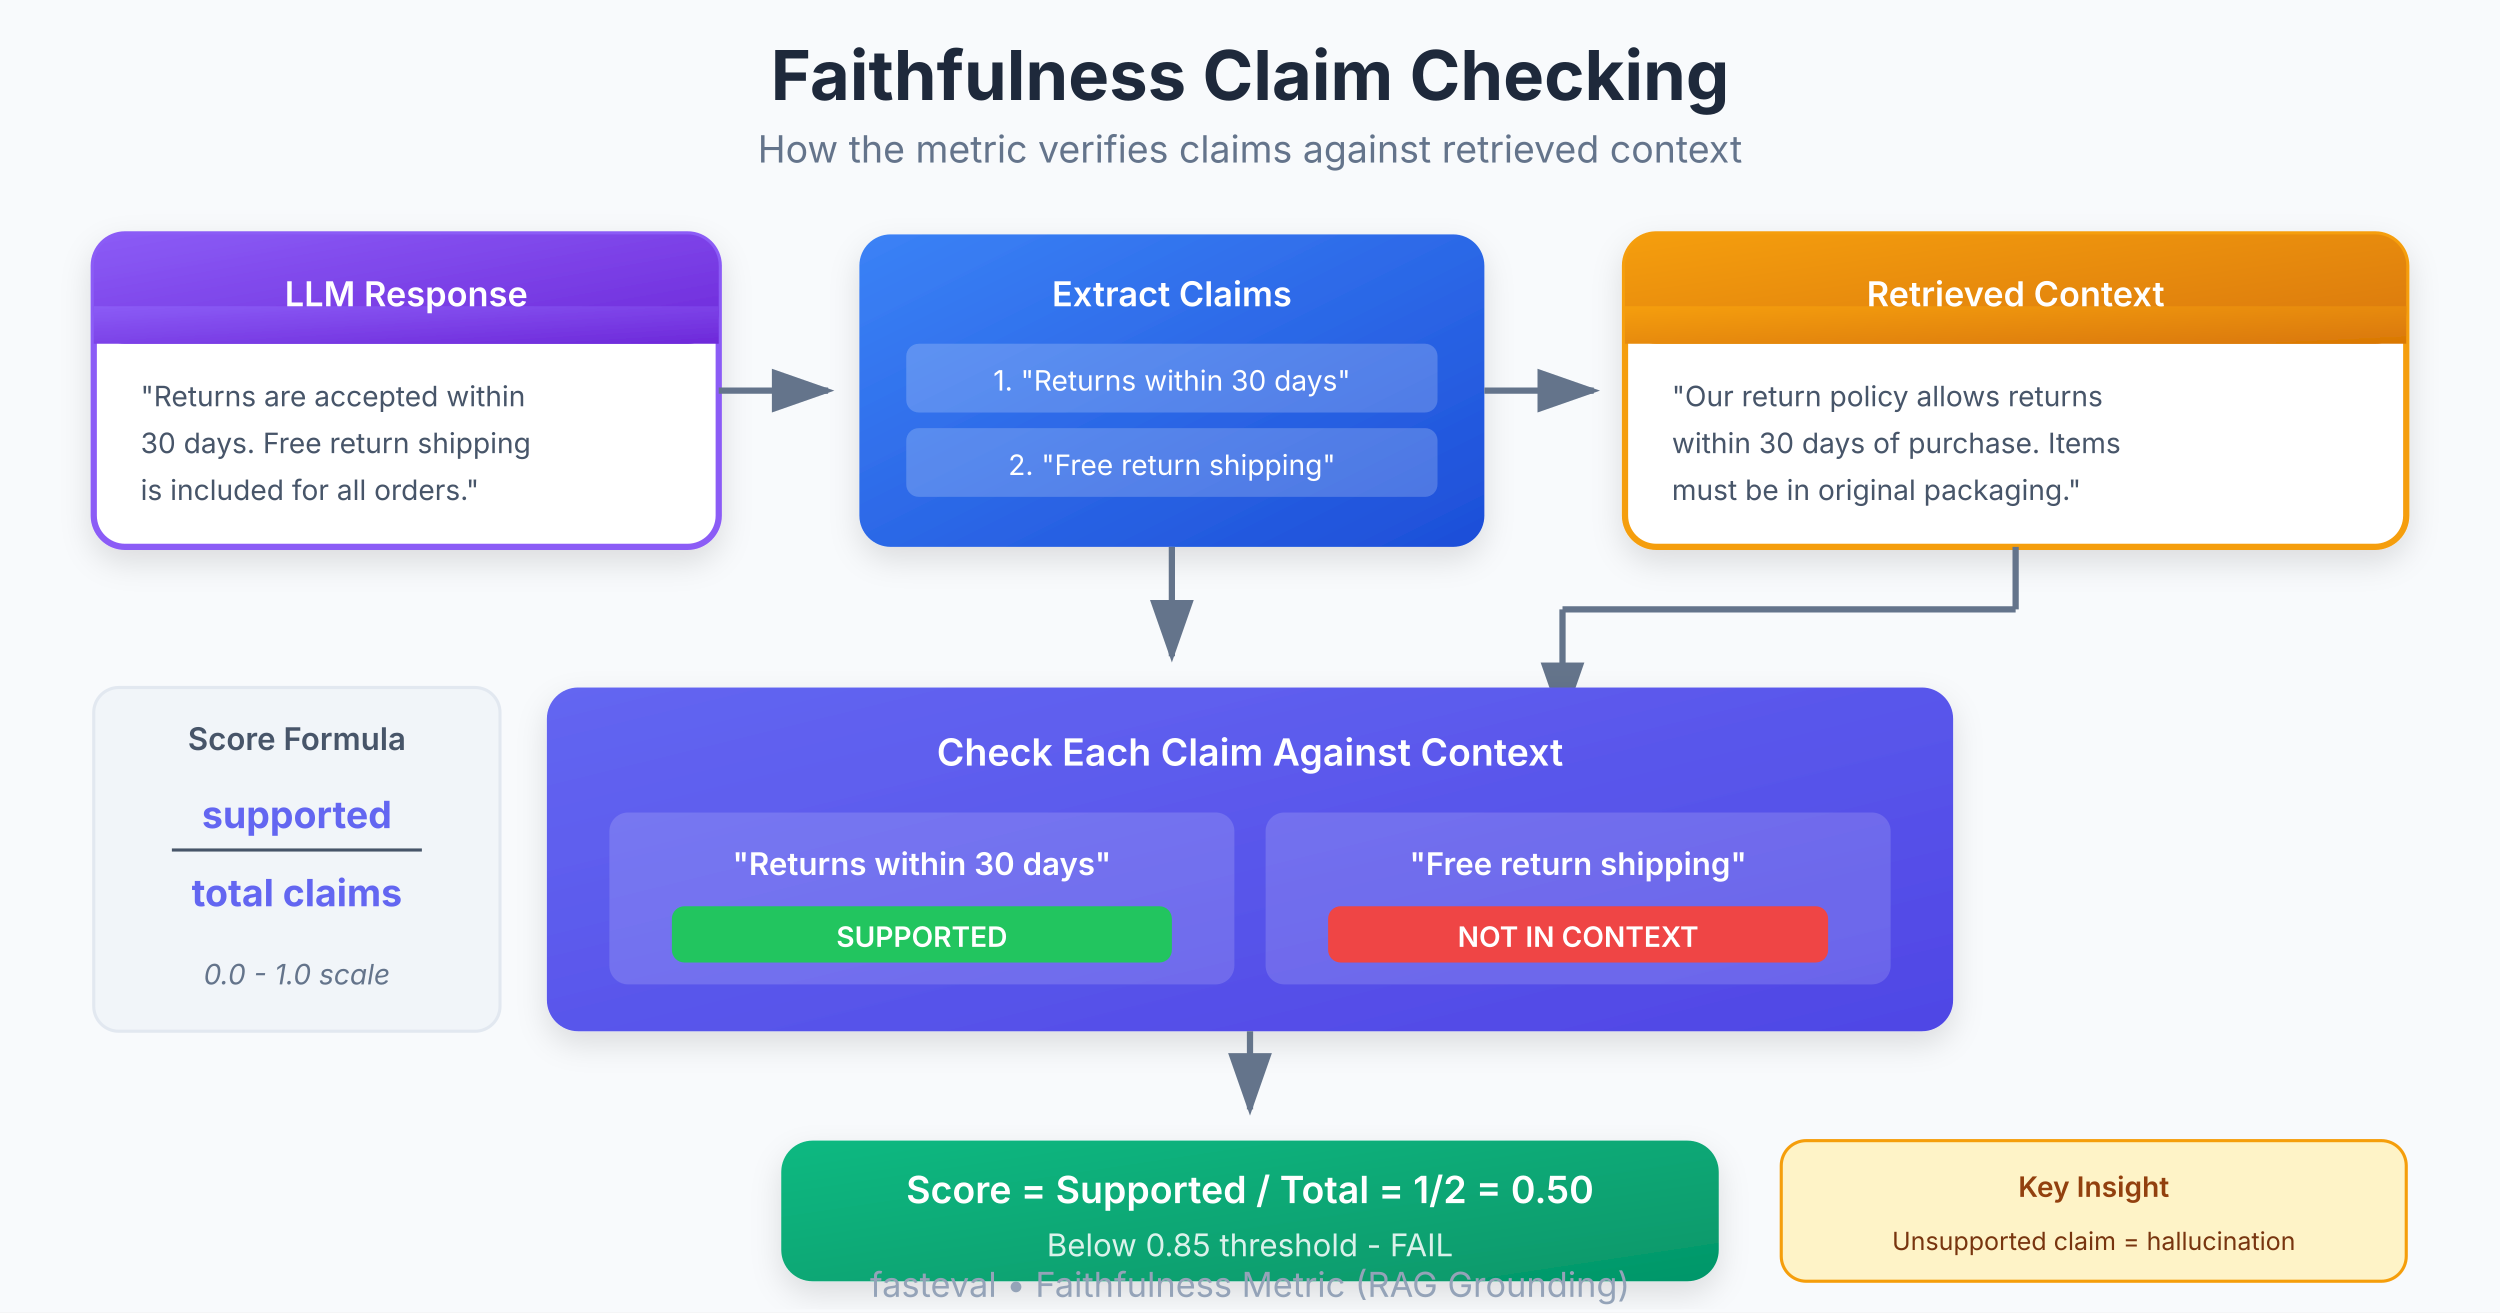
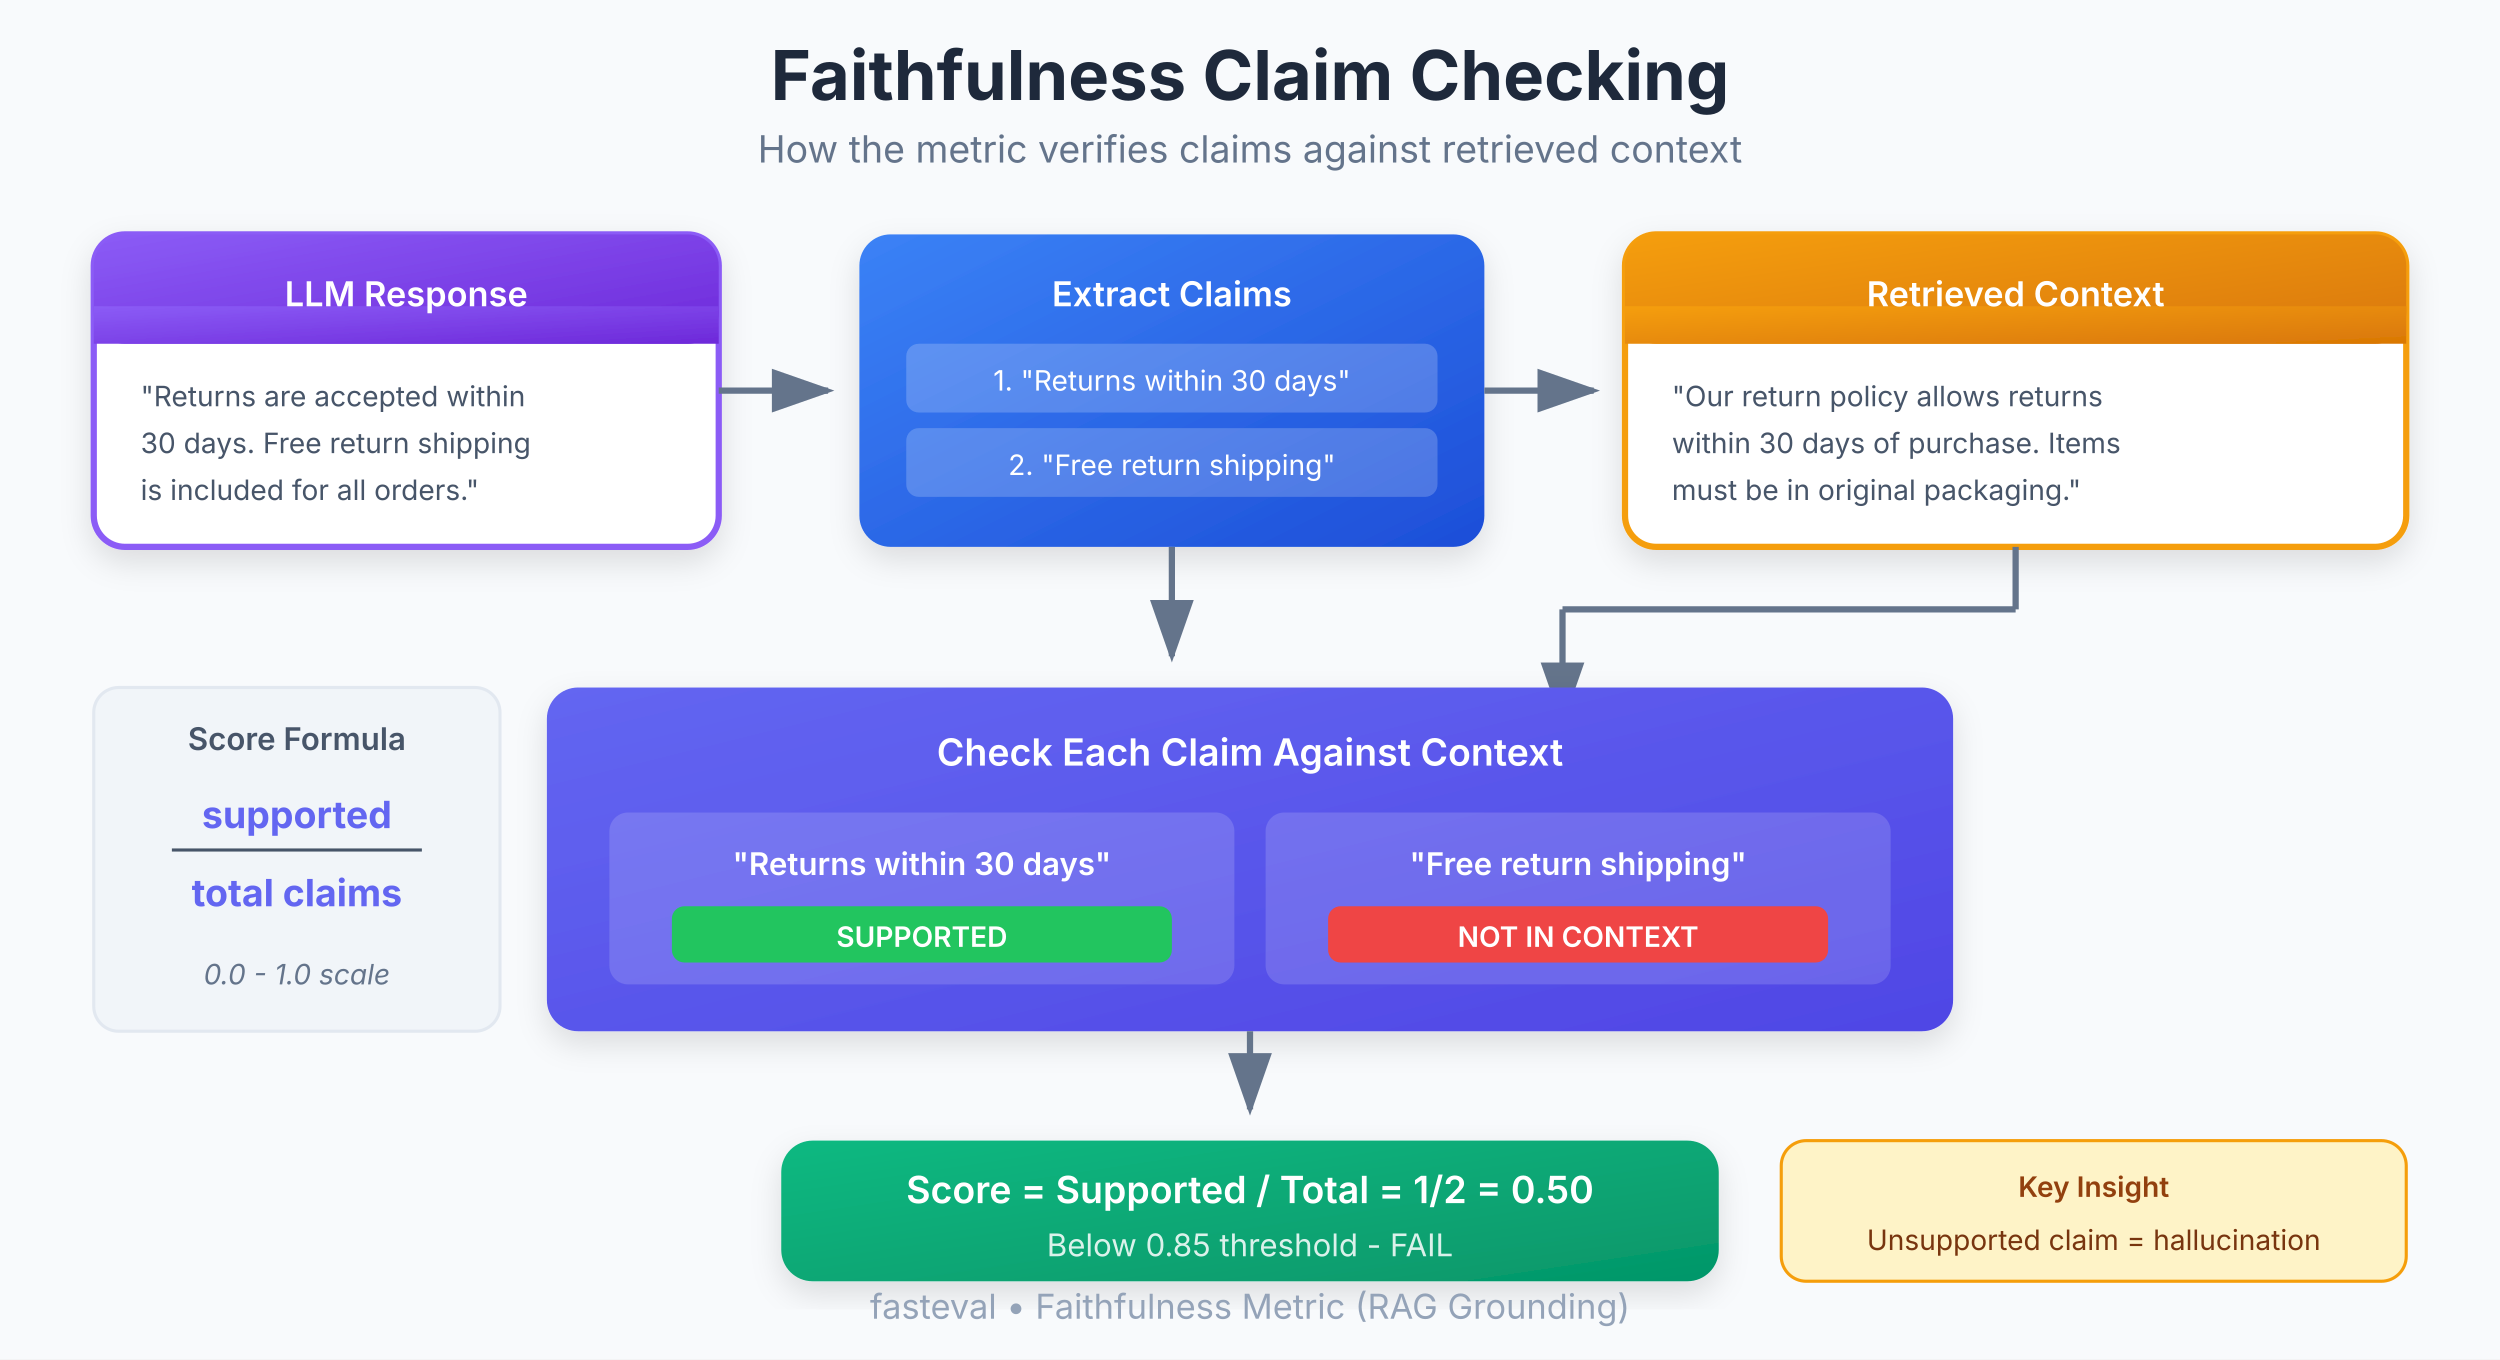
- <svg xmlns="http://www.w3.org/2000/svg" viewBox="0 0 800 420" font-family="system-ui, -apple-system, sans-serif">
+ <svg xmlns="http://www.w3.org/2000/svg" viewBox="0 0 800 435" font-family="system-ui, -apple-system, sans-serif">
  <defs>
    <linearGradient id="fccResponseGrad" x1="0%" y1="0%" x2="100%" y2="100%">
      <stop offset="0%" style="stop-color:#8b5cf6" />
      <stop offset="100%" style="stop-color:#6d28d9" />
    </linearGradient>
    <linearGradient id="fccExtractGrad" x1="0%" y1="0%" x2="100%" y2="100%">
      <stop offset="0%" style="stop-color:#3b82f6" />
      <stop offset="100%" style="stop-color:#1d4ed8" />
    </linearGradient>
    <linearGradient id="fccContextGrad" x1="0%" y1="0%" x2="100%" y2="100%">
      <stop offset="0%" style="stop-color:#f59e0b" />
      <stop offset="100%" style="stop-color:#d97706" />
    </linearGradient>
    <linearGradient id="fccCheckGrad" x1="0%" y1="0%" x2="100%" y2="100%">
      <stop offset="0%" style="stop-color:#6366f1" />
      <stop offset="100%" style="stop-color:#4f46e5" />
    </linearGradient>
    <linearGradient id="fccScoreGrad" x1="0%" y1="0%" x2="100%" y2="100%">
      <stop offset="0%" style="stop-color:#10b981" />
      <stop offset="100%" style="stop-color:#059669" />
    </linearGradient>
    <filter id="fccShadow" x="-20%" y="-20%" width="140%" height="140%">
      <feDropShadow dx="0" dy="4" stdDeviation="5" flood-opacity="0.12" />
    </filter>
    <marker id="fccArrow" markerWidth="10" markerHeight="7" refX="9" refY="3.5" orient="auto">
      <polygon points="0 0, 10 3.5, 0 7" fill="#64748b" />
    </marker>
  </defs>
-   <rect width="800" height="420" fill="#f8fafc" />
+   <rect width="800" height="435" fill="#f8fafc" />
  <text x="400" y="32" text-anchor="middle" font-size="22" font-weight="700" fill="#1e293b">Faithfulness Claim Checking</text>
  <text x="400" y="52" text-anchor="middle" font-size="12" fill="#64748b">How the metric verifies claims against retrieved context</text>
  <g filter="url(#fccShadow)">
    <rect x="30" y="75" width="200" height="100" rx="10" fill="white" stroke="#8b5cf6" stroke-width="2" />
    <rect x="30" y="75" width="200" height="35" rx="10" fill="url(#fccResponseGrad)" />
    <rect x="30" y="98" width="200" height="12" fill="url(#fccResponseGrad)" />
    <text x="130" y="98" text-anchor="middle" font-size="11" font-weight="600" fill="white">LLM Response</text>
    <text x="45" y="130" font-size="9" fill="#475569">"Returns are accepted within</text>
    <text x="45" y="145" font-size="9" fill="#475569">30 days. Free return shipping</text>
    <text x="45" y="160" font-size="9" fill="#475569">is included for all orders."</text>
  </g>
  <line x1="230" y1="125" x2="265" y2="125" stroke="#64748b" stroke-width="2" marker-end="url(#fccArrow)" />
  <g filter="url(#fccShadow)">
    <rect x="275" y="75" width="200" height="100" rx="10" fill="url(#fccExtractGrad)" />
    <text x="375" y="98" text-anchor="middle" font-size="11" font-weight="600" fill="white">Extract Claims</text>
    <rect x="290" y="110" width="170" height="22" rx="4" fill="rgba(255,255,255,0.2)" />
    <text x="375" y="125" text-anchor="middle" font-size="9" fill="white">1. "Returns within 30 days"</text>
    <rect x="290" y="137" width="170" height="22" rx="4" fill="rgba(255,255,255,0.2)" />
    <text x="375" y="152" text-anchor="middle" font-size="9" fill="white">2. "Free return shipping"</text>
  </g>
  <line x1="475" y1="125" x2="510" y2="125" stroke="#64748b" stroke-width="2" marker-end="url(#fccArrow)" />
  <g filter="url(#fccShadow)">
    <rect x="520" y="75" width="250" height="100" rx="10" fill="white" stroke="#f59e0b" stroke-width="2" />
    <rect x="520" y="75" width="250" height="35" rx="10" fill="url(#fccContextGrad)" />
    <rect x="520" y="98" width="250" height="12" fill="url(#fccContextGrad)" />
    <text x="645" y="98" text-anchor="middle" font-size="11" font-weight="600" fill="white">Retrieved Context</text>
    <text x="535" y="130" font-size="9" fill="#475569">"Our return policy allows returns</text>
    <text x="535" y="145" font-size="9" fill="#475569">within 30 days of purchase. Items</text>
    <text x="535" y="160" font-size="9" fill="#475569">must be in original packaging."</text>
  </g>
  <line x1="375" y1="175" x2="375" y2="210" stroke="#64748b" stroke-width="2" marker-end="url(#fccArrow)" />
  <line x1="645" y1="175" x2="645" y2="195" stroke="#64748b" stroke-width="2" />
  <line x1="645" y1="195" x2="500" y2="195" stroke="#64748b" stroke-width="2" />
  <line x1="500" y1="195" x2="500" y2="230" stroke="#64748b" stroke-width="2" marker-end="url(#fccArrow)" />
  <g filter="url(#fccShadow)">
    <rect x="175" y="220" width="450" height="110" rx="10" fill="url(#fccCheckGrad)" />
    <text x="400" y="245" text-anchor="middle" font-size="12" font-weight="600" fill="white">Check Each Claim Against Context</text>
    <rect x="195" y="260" width="200" height="55" rx="6" fill="rgba(255,255,255,0.15)" />
    <text x="295" y="280" text-anchor="middle" font-size="10" font-weight="600" fill="white">"Returns within 30 days"</text>
    <rect x="215" y="290" width="160" height="18" rx="4" fill="#22c55e" />
    <text x="295" y="303" text-anchor="middle" font-size="9" font-weight="600" fill="white">SUPPORTED</text>
    <rect x="405" y="260" width="200" height="55" rx="6" fill="rgba(255,255,255,0.15)" />
    <text x="505" y="280" text-anchor="middle" font-size="10" font-weight="600" fill="white">"Free return shipping"</text>
    <rect x="425" y="290" width="160" height="18" rx="4" fill="#ef4444" />
    <text x="505" y="303" text-anchor="middle" font-size="9" font-weight="600" fill="white">NOT IN CONTEXT</text>
  </g>
  <line x1="400" y1="330" x2="400" y2="355" stroke="#64748b" stroke-width="2" marker-end="url(#fccArrow)" />
  <g filter="url(#fccShadow)">
    <rect x="250" y="365" width="300" height="45" rx="10" fill="url(#fccScoreGrad)" />
    <text x="400" y="385" text-anchor="middle" font-size="12" font-weight="600" fill="white">Score = Supported / Total = 1/2 = 0.50</text>
    <text x="400" y="402" text-anchor="middle" font-size="10" fill="rgba(255,255,255,0.85)">Below 0.85 threshold - FAIL</text>
  </g>
  <g transform="translate(30, 220)">
    <rect x="0" y="0" width="130" height="110" rx="8" fill="#f1f5f9" stroke="#e2e8f0" />
    <text x="65" y="20" text-anchor="middle" font-size="10" font-weight="600" fill="#475569">Score Formula</text>
    <text x="65" y="45" text-anchor="middle" font-size="12" font-weight="700" fill="#6366f1">supported</text>
    <line x1="25" y1="52" x2="105" y2="52" stroke="#475569" stroke-width="1" />
    <text x="65" y="70" text-anchor="middle" font-size="12" font-weight="700" fill="#6366f1">total claims</text>
    <text x="65" y="95" text-anchor="middle" font-size="9" fill="#64748b" font-style="italic">0.0 - 1.0 scale</text>
  </g>
  <g transform="translate(570, 365)">
    <rect x="0" y="0" width="200" height="45" rx="8" fill="#fef3c7" stroke="#f59e0b" />
    <text x="100" y="18" text-anchor="middle" font-size="9" font-weight="600" fill="#92400e">Key Insight</text>
-     <text x="100" y="35" text-anchor="middle" font-size="8" fill="#78350f">Unsupported claim = hallucination</text>
+     <text x="100" y="35" text-anchor="middle" font-size="9" fill="#78350f">Unsupported claim = hallucination</text>
  </g>
-   <text x="400" y="415" text-anchor="middle" font-size="11" fill="#94a3b8">fasteval • Faithfulness Metric (RAG Grounding)</text>
+   <text x="400" y="422" text-anchor="middle" font-size="11" fill="#94a3b8">fasteval • Faithfulness Metric (RAG Grounding)</text>
</svg>
